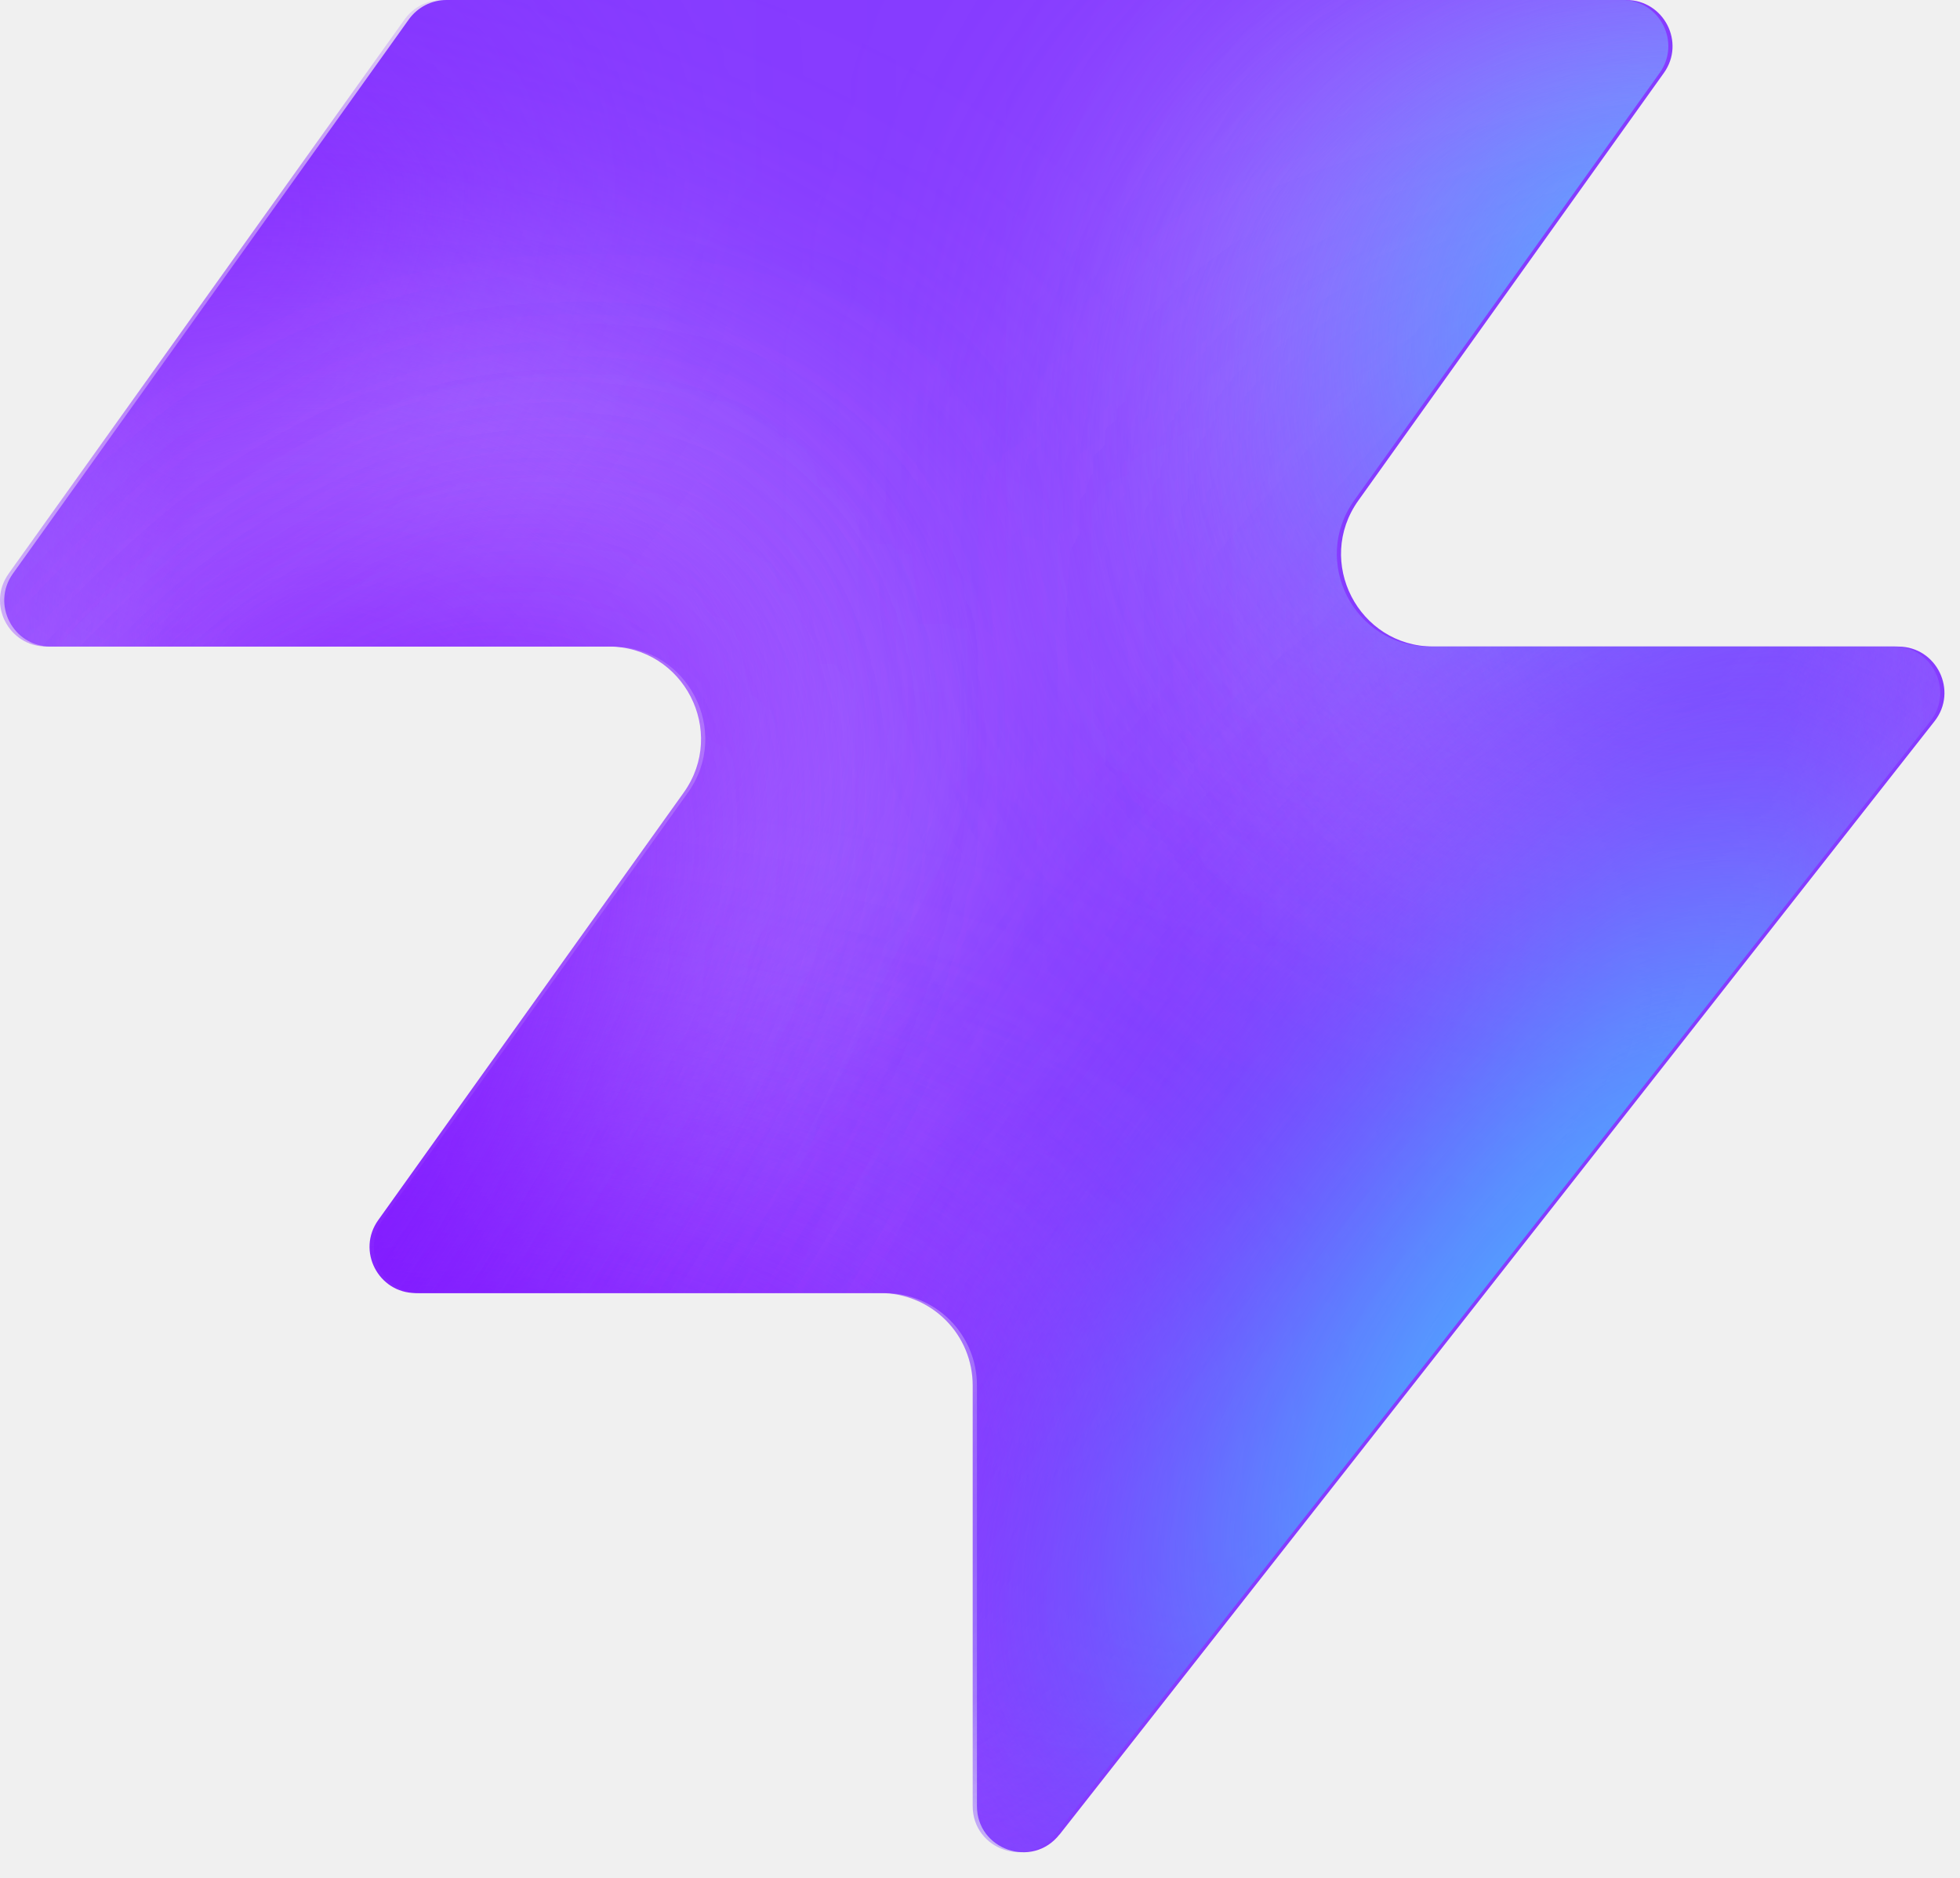
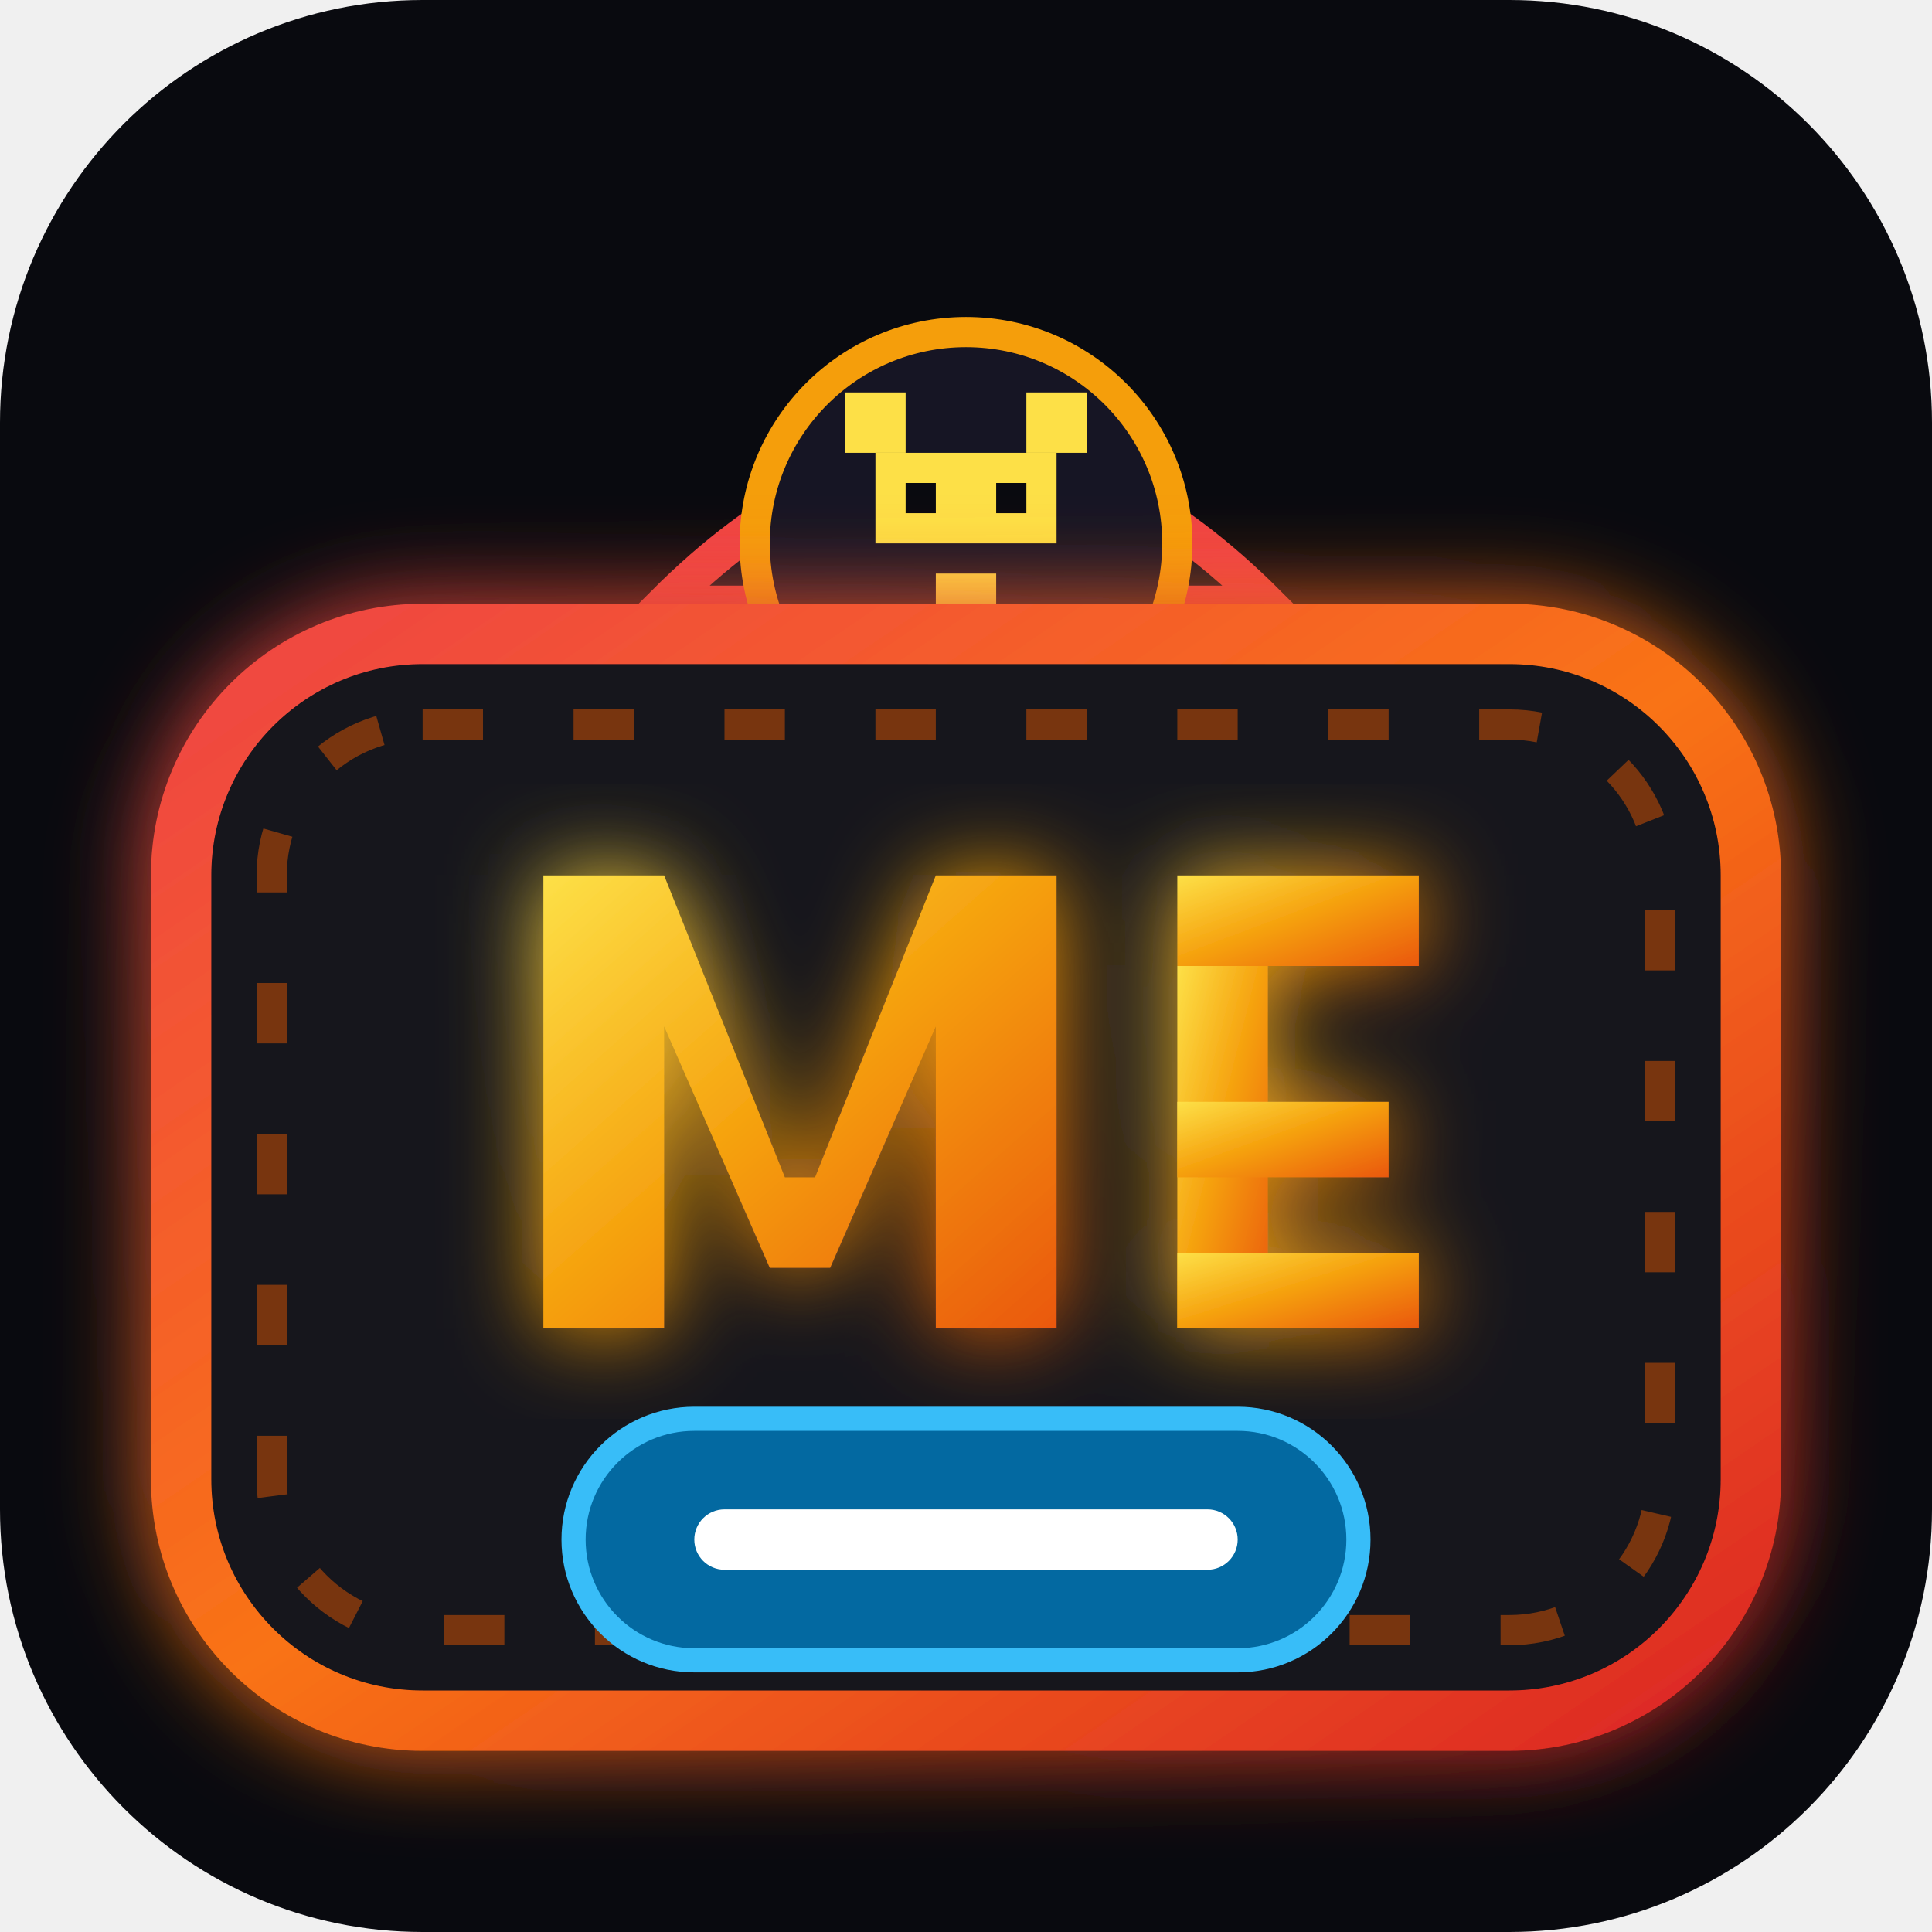
- <svg xmlns="http://www.w3.org/2000/svg" width="48" height="46" fill="none" viewBox="0 0 48 46">
-   <path fill="#863bff" d="M25.946 44.938c-.664.845-2.021.375-2.021-.698V33.937a2.26 2.26 0 0 0-2.262-2.262H10.287c-.92 0-1.456-1.04-.92-1.788l7.48-10.471c1.07-1.497 0-3.578-1.842-3.578H1.237c-.92 0-1.456-1.04-.92-1.788L10.013.474c.214-.297.556-.474.92-.474h28.894c.92 0 1.456 1.04.92 1.788l-7.48 10.471c-1.07 1.498 0 3.579 1.842 3.579h11.377c.943 0 1.473 1.088.89 1.83L25.947 44.94z" style="fill:#863bff;fill:color(display-p3 .525 .23 1);fill-opacity:1" />
-   <mask id="a" width="48" height="46" x="0" y="0" maskUnits="userSpaceOnUse" style="mask-type:alpha">
-     <path fill="#000" d="M25.842 44.938c-.664.844-2.021.375-2.021-.698V33.937a2.26 2.26 0 0 0-2.262-2.262H10.183c-.92 0-1.456-1.04-.92-1.788l7.48-10.471c1.07-1.498 0-3.579-1.842-3.579H1.133c-.92 0-1.456-1.04-.92-1.787L9.91.473c.214-.297.556-.474.92-.474h28.894c.92 0 1.456 1.04.92 1.788l-7.48 10.471c-1.07 1.498 0 3.578 1.842 3.578h11.377c.943 0 1.473 1.088.89 1.832L25.843 44.94z" style="fill:#000;fill-opacity:1" />
-   </mask>
-   <g mask="url(#a)">
-     <g filter="url(#b)">
-       <ellipse cx="5.508" cy="14.704" fill="#ede6ff" rx="5.508" ry="14.704" style="fill:#ede6ff;fill:color(display-p3 .927 .903 1);fill-opacity:1" transform="matrix(.00324 1 1 -.00324 -4.47 31.516)" />
-     </g>
-     <g filter="url(#c)">
-       <ellipse cx="10.399" cy="29.851" fill="#ede6ff" rx="10.399" ry="29.851" style="fill:#ede6ff;fill:color(display-p3 .927 .903 1);fill-opacity:1" transform="matrix(.00324 1 1 -.00324 -39.328 7.883)" />
-     </g>
-     <g filter="url(#d)">
-       <ellipse cx="5.508" cy="30.487" fill="#7e14ff" rx="5.508" ry="30.487" style="fill:#7e14ff;fill:color(display-p3 .492 .077 1);fill-opacity:1" transform="rotate(89.814 -25.913 -14.639)scale(1 -1)" />
-     </g>
-     <g filter="url(#e)">
-       <ellipse cx="5.508" cy="30.599" fill="#7e14ff" rx="5.508" ry="30.599" style="fill:#7e14ff;fill:color(display-p3 .492 .077 1);fill-opacity:1" transform="rotate(89.814 -32.644 -3.334)scale(1 -1)" />
-     </g>
-     <g filter="url(#f)">
-       <ellipse cx="5.508" cy="30.599" fill="#7e14ff" rx="5.508" ry="30.599" style="fill:#7e14ff;fill:color(display-p3 .492 .077 1);fill-opacity:1" transform="matrix(.00324 1 1 -.00324 -34.34 30.47)" />
-     </g>
-     <g filter="url(#g)">
-       <ellipse cx="14.072" cy="22.078" fill="#ede6ff" rx="14.072" ry="22.078" style="fill:#ede6ff;fill:color(display-p3 .927 .903 1);fill-opacity:1" transform="rotate(93.35 24.506 48.493)scale(-1 1)" />
-     </g>
-     <g filter="url(#h)">
-       <ellipse cx="3.47" cy="21.501" fill="#7e14ff" rx="3.47" ry="21.501" style="fill:#7e14ff;fill:color(display-p3 .492 .077 1);fill-opacity:1" transform="rotate(89.009 28.708 47.59)scale(-1 1)" />
-     </g>
-     <g filter="url(#i)">
-       <ellipse cx="3.47" cy="21.501" fill="#7e14ff" rx="3.47" ry="21.501" style="fill:#7e14ff;fill:color(display-p3 .492 .077 1);fill-opacity:1" transform="rotate(89.009 28.708 47.59)scale(-1 1)" />
-     </g>
-     <g filter="url(#j)">
-       <ellipse cx=".387" cy="8.972" fill="#7e14ff" rx="4.407" ry="29.108" style="fill:#7e14ff;fill:color(display-p3 .492 .077 1);fill-opacity:1" transform="rotate(39.51 .387 8.972)" />
-     </g>
-     <g filter="url(#k)">
-       <ellipse cx="47.523" cy="-6.092" fill="#7e14ff" rx="4.407" ry="29.108" style="fill:#7e14ff;fill:color(display-p3 .492 .077 1);fill-opacity:1" transform="rotate(37.892 47.523 -6.092)" />
-     </g>
-     <g filter="url(#l)">
-       <ellipse cx="41.412" cy="6.333" fill="#47bfff" rx="5.971" ry="9.665" style="fill:#47bfff;fill:color(display-p3 .28 .748 1);fill-opacity:1" transform="rotate(37.892 41.412 6.333)" />
-     </g>
-     <g filter="url(#m)">
-       <ellipse cx="-1.879" cy="38.332" fill="#7e14ff" rx="4.407" ry="29.108" style="fill:#7e14ff;fill:color(display-p3 .492 .077 1);fill-opacity:1" transform="rotate(37.892 -1.88 38.332)" />
-     </g>
-     <g filter="url(#n)">
-       <ellipse cx="-1.879" cy="38.332" fill="#7e14ff" rx="4.407" ry="29.108" style="fill:#7e14ff;fill:color(display-p3 .492 .077 1);fill-opacity:1" transform="rotate(37.892 -1.88 38.332)" />
-     </g>
-     <g filter="url(#o)">
-       <ellipse cx="35.651" cy="29.907" fill="#7e14ff" rx="4.407" ry="29.108" style="fill:#7e14ff;fill:color(display-p3 .492 .077 1);fill-opacity:1" transform="rotate(37.892 35.651 29.907)" />
-     </g>
-     <g filter="url(#p)">
-       <ellipse cx="38.418" cy="32.4" fill="#47bfff" rx="5.971" ry="15.297" style="fill:#47bfff;fill:color(display-p3 .28 .748 1);fill-opacity:1" transform="rotate(37.892 38.418 32.4)" />
-     </g>
+ <svg xmlns="http://www.w3.org/2000/svg" viewBox="0 0 64 64" fill="none">
+   <defs>
+     <filter id="neon-glow" x="-20%" y="-20%" width="140%" height="140%">
+       <feGaussianBlur stdDeviation="1.5" result="blur" />
+       <feComposite in="SourceGraphic" in2="blur" operator="over" />
+     </filter>
+     <linearGradient id="amber-grad" x1="0%" y1="0%" x2="100%" y2="100%">
+       <stop offset="0%" stop-color="#fde047" />
+       <stop offset="50%" stop-color="#f59e0b" />
+       <stop offset="100%" stop-color="#ea580c" />
+     </linearGradient>
+     <linearGradient id="neon-border" x1="0%" y1="0%" x2="100%" y2="100%">
+       <stop offset="0%" stop-color="#ef4444" />
+       <stop offset="50%" stop-color="#f97316" />
+       <stop offset="100%" stop-color="#dc2626" />
+     </linearGradient>
+   </defs>
+   <rect width="64" height="64" rx="14" fill="#090a0f" />
+   <path d="M 22 20 Q 32 10 42 20 Z" fill="#13141f" stroke="#ef4444" stroke-width="1.2" />
+   <circle cx="32" cy="18" r="7" fill="#161524" stroke="#f59e0b" stroke-width="1" />
+   <rect x="28" y="13" width="2" height="2" fill="#fde047" />
+   <rect x="34" y="13" width="2" height="2" fill="#fde047" />
+   <rect x="29" y="15" width="6" height="3" fill="#fde047" />
+   <rect x="30" y="16" width="1" height="1" fill="#090a0f" />
+   <rect x="33" y="16" width="1" height="1" fill="#090a0f" />
+   <rect x="31" y="19" width="2" height="1" fill="#fde047" />
+   <rect x="6" y="21" width="52" height="36" rx="8" fill="#13121d" stroke="url(#neon-border)" stroke-width="2" filter="url(#neon-glow)" />
+   <rect x="9" y="24" width="46" height="30" rx="5" fill="none" stroke="#78350f" stroke-width="1" stroke-dasharray="2 3" />
+   <g fill="url(#amber-grad)" filter="url(#neon-glow)">
+     <path d="M 18 29 L 22 29 L 26 39 L 27 39 L 31 29 L 35 29 L 35 44 L 31 44 L 31 34 L 27.5 42 L 25.5 42 L 22 34 L 22 44 L 18 44 Z" />
+     <rect x="39" y="29" width="8" height="3" />
+     <rect x="39" y="32" width="3" height="12" />
+     <rect x="39" y="36.5" width="7" height="2.5" />
+     <rect x="39" y="41.5" width="8" height="2.5" />
  </g>
-   <defs>
-     <filter id="b" width="60.045" height="41.654" x="-19.77" y="16.149" color-interpolation-filters="sRGB" filterUnits="userSpaceOnUse">
-       <feFlood flood-opacity="0" result="BackgroundImageFix" />
-       <feBlend in="SourceGraphic" in2="BackgroundImageFix" result="shape" />
-       <feGaussianBlur result="effect1_foregroundBlur_2002_17158" stdDeviation="7.659" />
-     </filter>
-     <filter id="c" width="90.34" height="51.437" x="-54.613" y="-7.533" color-interpolation-filters="sRGB" filterUnits="userSpaceOnUse">
-       <feFlood flood-opacity="0" result="BackgroundImageFix" />
-       <feBlend in="SourceGraphic" in2="BackgroundImageFix" result="shape" />
-       <feGaussianBlur result="effect1_foregroundBlur_2002_17158" stdDeviation="7.659" />
-     </filter>
-     <filter id="d" width="79.355" height="29.4" x="-49.64" y="2.03" color-interpolation-filters="sRGB" filterUnits="userSpaceOnUse">
-       <feFlood flood-opacity="0" result="BackgroundImageFix" />
-       <feBlend in="SourceGraphic" in2="BackgroundImageFix" result="shape" />
-       <feGaussianBlur result="effect1_foregroundBlur_2002_17158" stdDeviation="4.596" />
-     </filter>
-     <filter id="e" width="79.579" height="29.4" x="-45.045" y="20.029" color-interpolation-filters="sRGB" filterUnits="userSpaceOnUse">
-       <feFlood flood-opacity="0" result="BackgroundImageFix" />
-       <feBlend in="SourceGraphic" in2="BackgroundImageFix" result="shape" />
-       <feGaussianBlur result="effect1_foregroundBlur_2002_17158" stdDeviation="4.596" />
-     </filter>
-     <filter id="f" width="79.579" height="29.4" x="-43.513" y="21.178" color-interpolation-filters="sRGB" filterUnits="userSpaceOnUse">
-       <feFlood flood-opacity="0" result="BackgroundImageFix" />
-       <feBlend in="SourceGraphic" in2="BackgroundImageFix" result="shape" />
-       <feGaussianBlur result="effect1_foregroundBlur_2002_17158" stdDeviation="4.596" />
-     </filter>
-     <filter id="g" width="74.749" height="58.852" x="15.756" y="-17.901" color-interpolation-filters="sRGB" filterUnits="userSpaceOnUse">
-       <feFlood flood-opacity="0" result="BackgroundImageFix" />
-       <feBlend in="SourceGraphic" in2="BackgroundImageFix" result="shape" />
-       <feGaussianBlur result="effect1_foregroundBlur_2002_17158" stdDeviation="7.659" />
-     </filter>
-     <filter id="h" width="61.377" height="25.362" x="23.548" y="2.284" color-interpolation-filters="sRGB" filterUnits="userSpaceOnUse">
-       <feFlood flood-opacity="0" result="BackgroundImageFix" />
-       <feBlend in="SourceGraphic" in2="BackgroundImageFix" result="shape" />
-       <feGaussianBlur result="effect1_foregroundBlur_2002_17158" stdDeviation="4.596" />
-     </filter>
-     <filter id="i" width="61.377" height="25.362" x="23.548" y="2.284" color-interpolation-filters="sRGB" filterUnits="userSpaceOnUse">
-       <feFlood flood-opacity="0" result="BackgroundImageFix" />
-       <feBlend in="SourceGraphic" in2="BackgroundImageFix" result="shape" />
-       <feGaussianBlur result="effect1_foregroundBlur_2002_17158" stdDeviation="4.596" />
-     </filter>
-     <filter id="j" width="56.045" height="63.649" x="-27.636" y="-22.853" color-interpolation-filters="sRGB" filterUnits="userSpaceOnUse">
-       <feFlood flood-opacity="0" result="BackgroundImageFix" />
-       <feBlend in="SourceGraphic" in2="BackgroundImageFix" result="shape" />
-       <feGaussianBlur result="effect1_foregroundBlur_2002_17158" stdDeviation="4.596" />
-     </filter>
-     <filter id="k" width="54.814" height="64.646" x="20.116" y="-38.415" color-interpolation-filters="sRGB" filterUnits="userSpaceOnUse">
-       <feFlood flood-opacity="0" result="BackgroundImageFix" />
-       <feBlend in="SourceGraphic" in2="BackgroundImageFix" result="shape" />
-       <feGaussianBlur result="effect1_foregroundBlur_2002_17158" stdDeviation="4.596" />
-     </filter>
-     <filter id="l" width="33.541" height="35.313" x="24.641" y="-11.323" color-interpolation-filters="sRGB" filterUnits="userSpaceOnUse">
-       <feFlood flood-opacity="0" result="BackgroundImageFix" />
-       <feBlend in="SourceGraphic" in2="BackgroundImageFix" result="shape" />
-       <feGaussianBlur result="effect1_foregroundBlur_2002_17158" stdDeviation="4.596" />
-     </filter>
-     <filter id="m" width="54.814" height="64.646" x="-29.286" y="6.009" color-interpolation-filters="sRGB" filterUnits="userSpaceOnUse">
-       <feFlood flood-opacity="0" result="BackgroundImageFix" />
-       <feBlend in="SourceGraphic" in2="BackgroundImageFix" result="shape" />
-       <feGaussianBlur result="effect1_foregroundBlur_2002_17158" stdDeviation="4.596" />
-     </filter>
-     <filter id="n" width="54.814" height="64.646" x="-29.286" y="6.009" color-interpolation-filters="sRGB" filterUnits="userSpaceOnUse">
-       <feFlood flood-opacity="0" result="BackgroundImageFix" />
-       <feBlend in="SourceGraphic" in2="BackgroundImageFix" result="shape" />
-       <feGaussianBlur result="effect1_foregroundBlur_2002_17158" stdDeviation="4.596" />
-     </filter>
-     <filter id="o" width="54.814" height="64.646" x="8.244" y="-2.416" color-interpolation-filters="sRGB" filterUnits="userSpaceOnUse">
-       <feFlood flood-opacity="0" result="BackgroundImageFix" />
-       <feBlend in="SourceGraphic" in2="BackgroundImageFix" result="shape" />
-       <feGaussianBlur result="effect1_foregroundBlur_2002_17158" stdDeviation="4.596" />
-     </filter>
-     <filter id="p" width="39.409" height="43.623" x="18.713" y="10.588" color-interpolation-filters="sRGB" filterUnits="userSpaceOnUse">
-       <feFlood flood-opacity="0" result="BackgroundImageFix" />
-       <feBlend in="SourceGraphic" in2="BackgroundImageFix" result="shape" />
-       <feGaussianBlur result="effect1_foregroundBlur_2002_17158" stdDeviation="4.596" />
-     </filter>
-   </defs>
+   <rect x="19" y="47" width="26" height="8" rx="4" fill="#0369a1" stroke="#38bdf8" stroke-width="0.8" />
+   <rect x="23" y="50" width="18" height="2" rx="1" fill="#ffffff" />
</svg>
